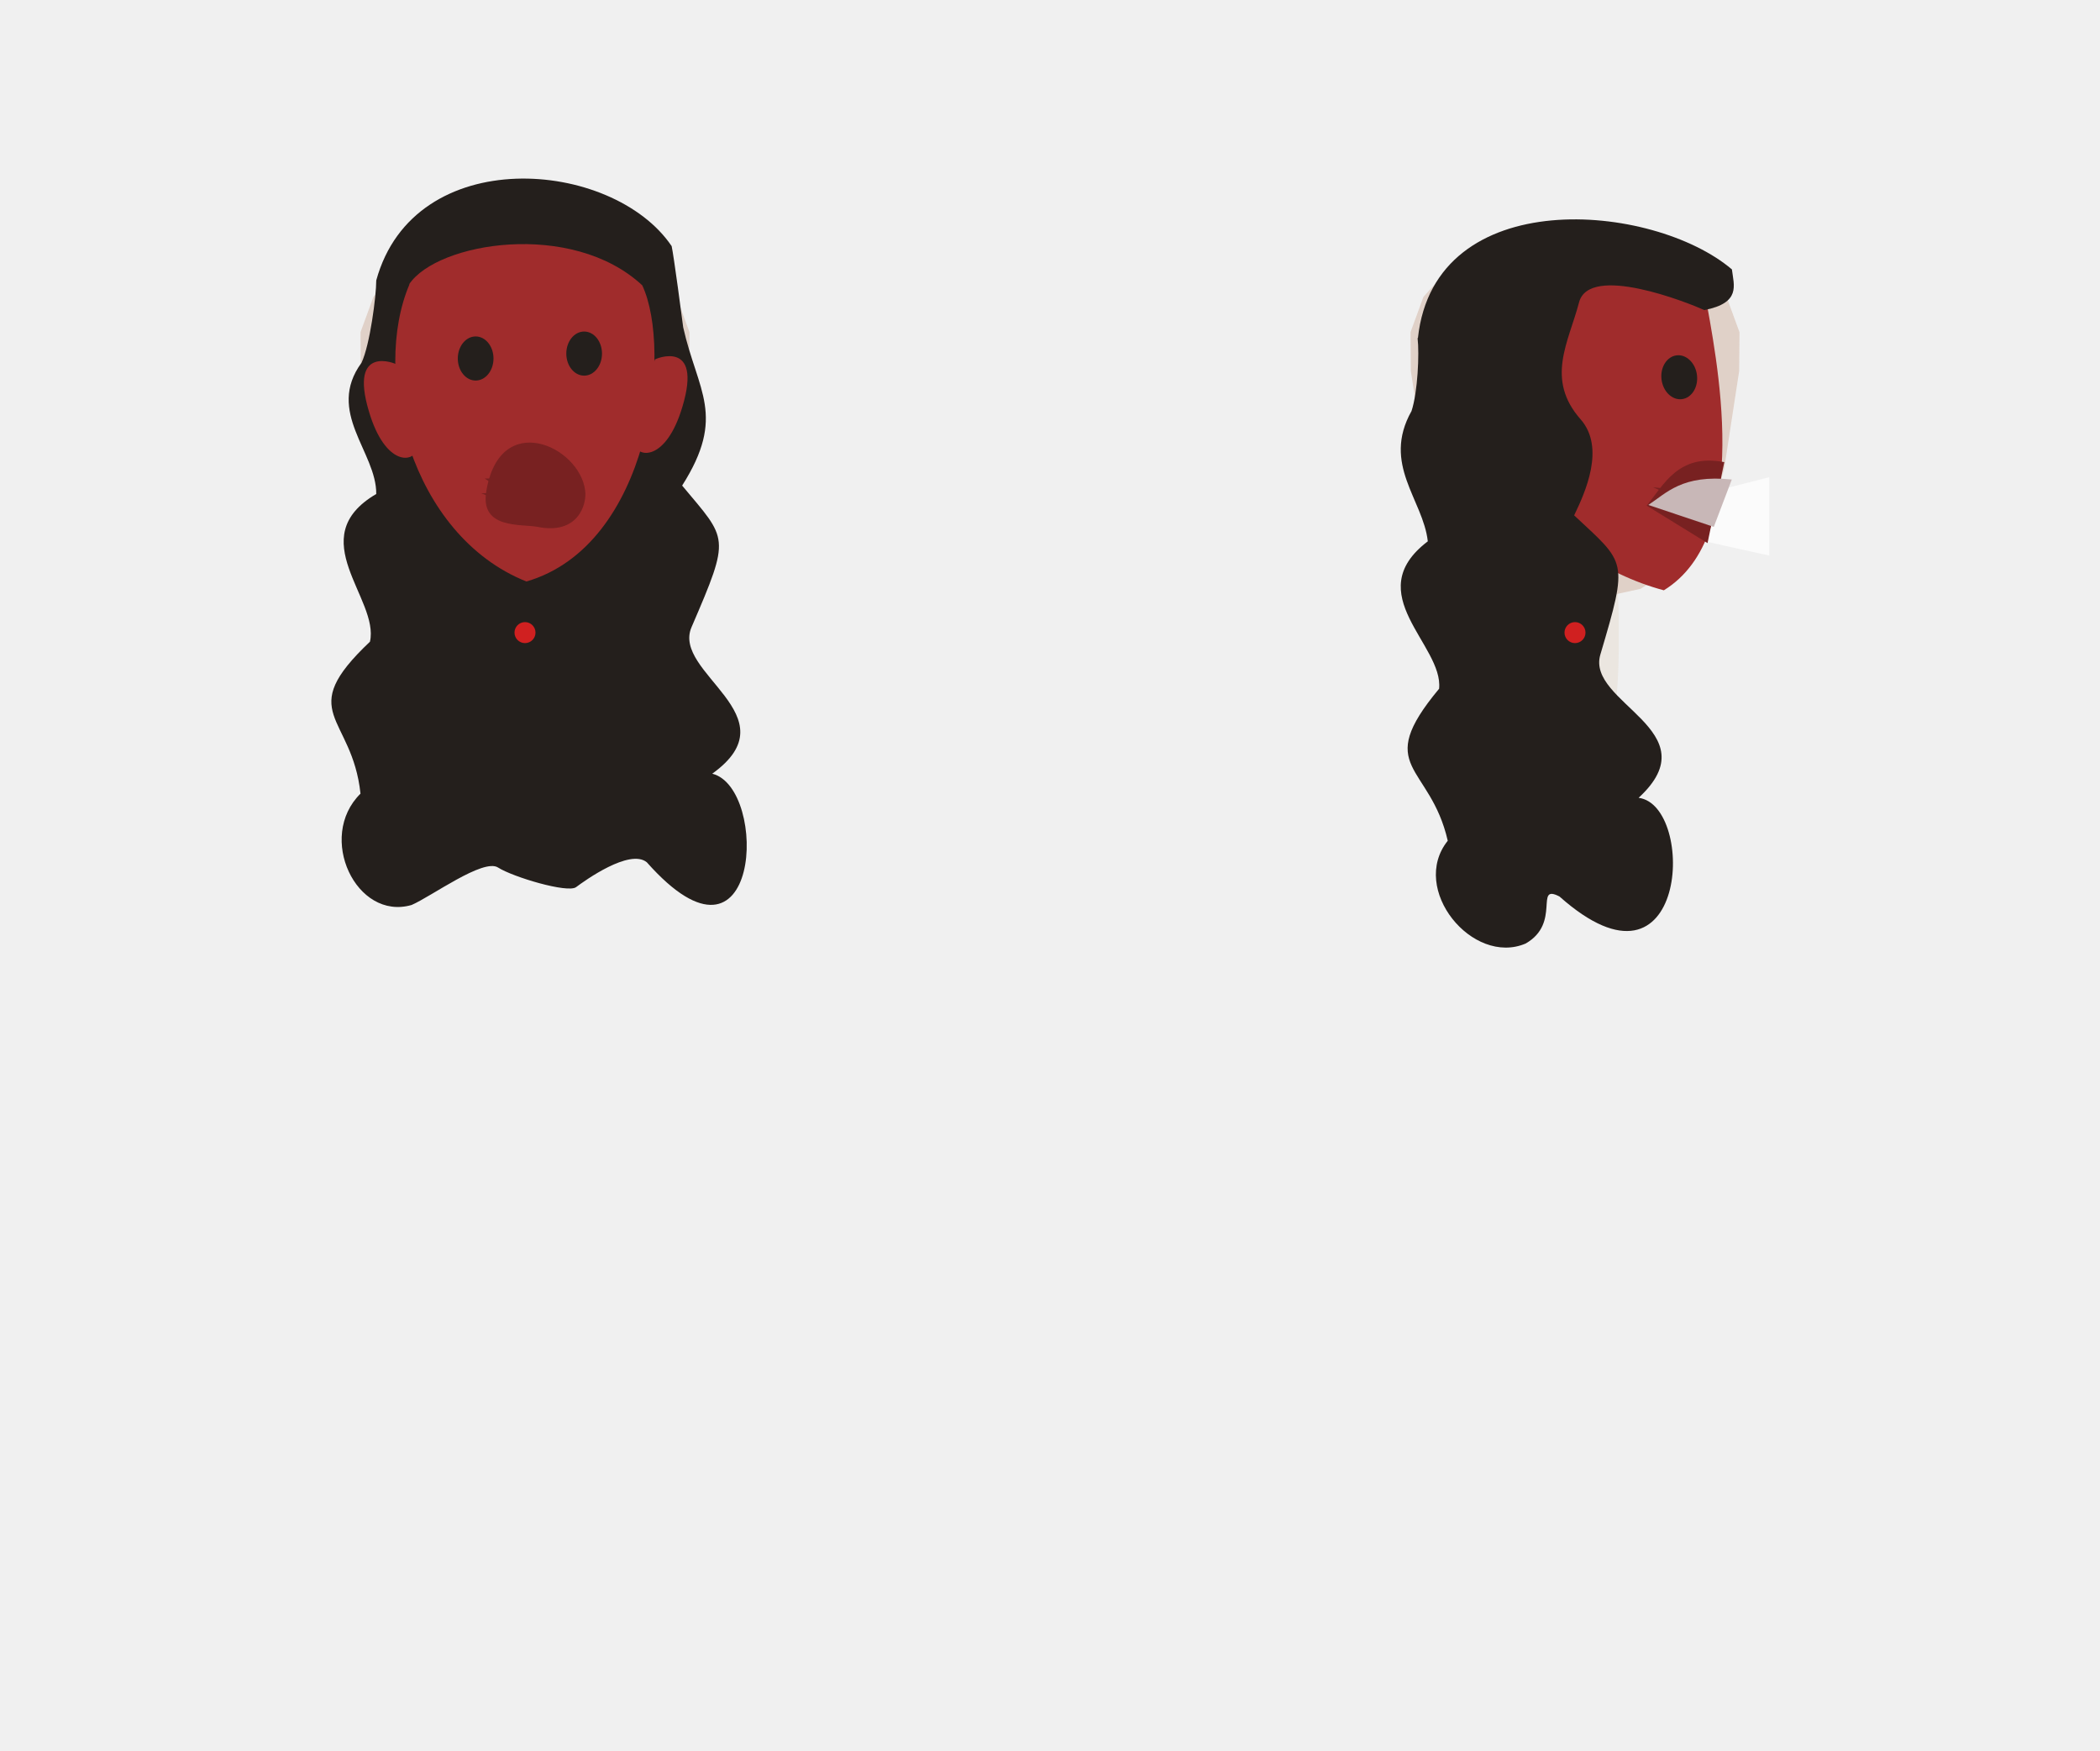
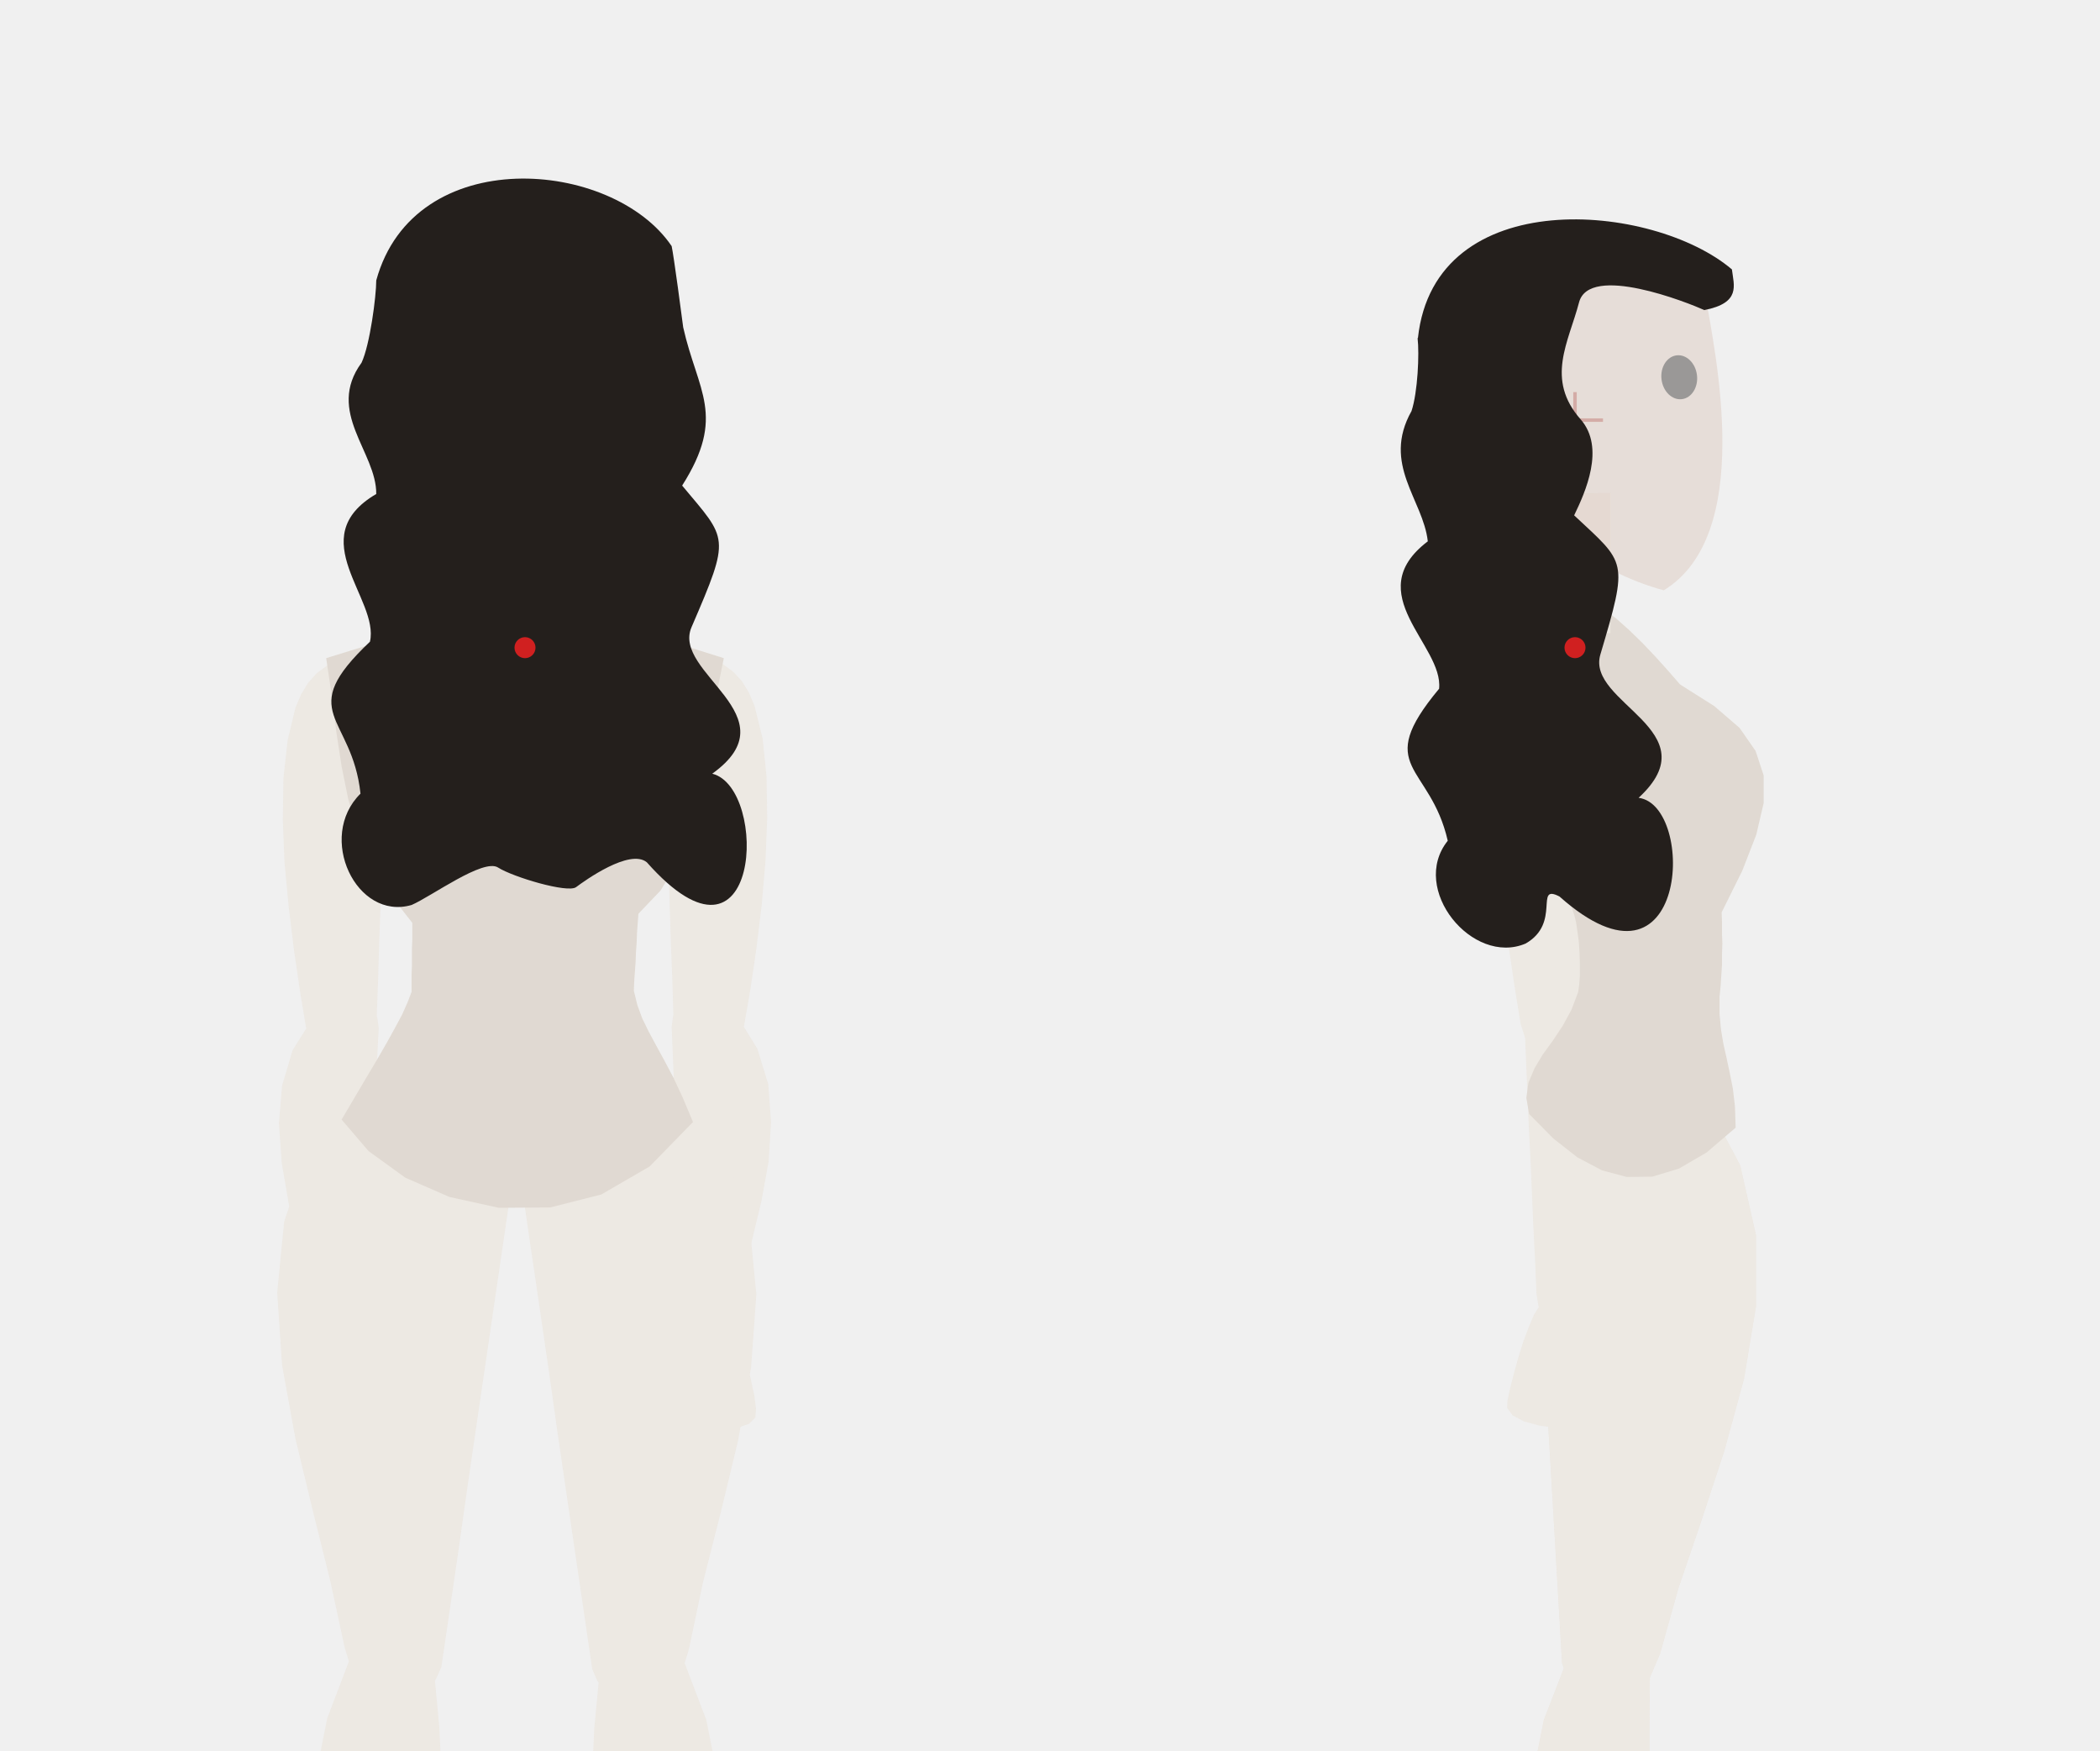
<svg xmlns="http://www.w3.org/2000/svg" width="1200" height="1000" viewBox="-1.5 -1.2 6 5">
-   <g id="front">
-     <g id="front-hair-body" />
-     <defs id="front-defs2696" />
-     <g id="front-guide" opacity="0.7">
-       <path d="M-0.115 0.83L-0.1 0.21L0.1 0.21L0.106 0.273L0.112 0.334L0.117 0.393L0.12 0.45L0.123 0.505L0.125 0.557L0.125 0.608L0.125 0.656L0.124 0.703L0.122 0.747L0.119 0.79L0.115 0.83Z" fill="#e8e1d9" id="front-path2674" />
-       <path d="M0.147 -0.5L0.263 -0.482L0.362 -0.431L0.433 -0.352L0.47 -0.251L0.469 -0.14L0.426 0.14L0.394 0.251L0.339 0.352L0.268 0.431L0.187 0.482L0.104 0.5L-0.104 0.5L-0.187 0.482L-0.268 0.431L-0.339 0.352L-0.394 0.251L-0.426 0.14L-0.469 -0.14L-0.47 -0.251L-0.433 -0.352L-0.362 -0.431L-0.263 -0.482L-0.147 -0.5Z" fill="#d9c3b6" id="front-path2676" />
-       <path d="M-0.115 -0.12L-0.125 -0.083L-0.152 -0.055L-0.19 -0.045L-0.227 -0.055L-0.255 -0.083L-0.265 -0.12L-0.255 -0.158L-0.228 -0.185L-0.19 -0.195L-0.152 -0.185L-0.125 -0.158Z" fill="#ffffff" id="front-path2678" />
-       <path d="M0.265 -0.12L0.255 -0.083L0.228 -0.055L0.19 -0.045L0.153 -0.055L0.125 -0.083L0.115 -0.12L0.125 -0.158L0.152 -0.185L0.19 -0.195L0.228 -0.185L0.255 -0.158Z" fill="#ffffff" id="front-path2680" />
-       <path d="M0 0.387L0.152 0.2L-0.152 0.2Z" fill="#ffffff" id="front-path2682" />
-       <path d="M-0.08 0H0.08M0 -0.08V0.08" stroke="#b04040" stroke-width="0.01" fill="none" id="front-path2684" />
+   <g>
+     <g opacity="0.7">
+       <path d="M-0.626 1.733L-0.61 1.783L-0.584 1.819L-0.552 1.842L-0.517 1.851L-0.484 1.846L-0.455 1.825L-0.434 1.789L-0.425 1.738L-0.42 1.606L-0.416 1.474L-0.411 1.343L-0.407 1.211L-0.402 1.079L-0.398 0.947L-0.393 0.816L-0.388 0.684L-0.442 0.677L-0.489 0.678L-0.53 0.686L-0.565 0.701L-0.595 0.723L-0.62 0.751L-0.64 0.784L-0.656 0.822L-0.678 0.914L-0.69 1.022L-0.692 1.141L-0.687 1.265L-0.675 1.391L-0.66 1.514L-0.643 1.63Z" fill="#ebe5dd" />
+       <path d="M-0.607 1.709L-0.664 1.8L-0.694 1.901L-0.703 2.009L-0.695 2.122L-0.675 2.238L-0.647 2.353L-0.616 2.467L-0.587 2.575L-0.574 2.602L-0.557 2.616L-0.535 2.619L-0.513 2.612L-0.491 2.596L-0.472 2.572L-0.459 2.541L-0.453 2.503L-0.448 2.408L-0.444 2.312L-0.44 2.216L-0.436 2.12L-0.431 2.025L-0.427 1.929L-0.423 1.833L-0.418 1.737L-0.422 1.707L-0.436 1.684L-0.458 1.667L-0.485 1.658L-0.515 1.657L-0.547 1.665L-0.579 1.682Z" fill="#ebe5dd" />
+       <path d="M-0.57 2.549L-0.584 2.567L-0.599 2.6L-0.615 2.644L-0.631 2.693L-0.645 2.744L-0.655 2.79L-0.659 2.829L-0.657 2.853L-0.639 2.872L-0.605 2.883L-0.56 2.888L-0.51 2.887L-0.46 2.88L-0.417 2.868L-0.385 2.851L-0.369 2.829L-0.37 2.809L-0.377 2.776L-0.387 2.733L-0.401 2.685L-0.416 2.638L-0.432 2.596L-0.446 2.563L-0.458 2.544L-0.483 2.524L-0.503 2.514L-0.519 2.511L-0.532 2.514L-0.542 2.521L-0.552 2.53L-0.561 2.54Z" fill="#ebe5dd" />
+       <path d="M0.626 1.729L0.61 1.778L0.584 1.815L0.552 1.838L0.518 1.847L0.484 1.841L0.455 1.821L0.434 1.785L0.425 1.733L0.421 1.602L0.416 1.47L0.412 1.338L0.407 1.206L0.403 1.075L0.398 0.943L0.393 0.811L0.389 0.679L0.442 0.672L0.489 0.673L0.53 0.682L0.565 0.697L0.595 0.719L0.62 0.746L0.64 0.779L0.656 0.817L0.679 0.91L0.69 1.018L0.692 1.136L0.687 1.261L0.676 1.387L0.661 1.51L0.644 1.626Z" fill="#ebe5dd" />
+       <path d="M0.608 1.705L0.664 1.796L0.695 1.897L0.703 2.005L0.696 2.118L0.675 2.233L0.647 2.349L0.616 2.462L0.587 2.571L0.575 2.597L0.557 2.612L0.536 2.615L0.513 2.608L0.492 2.592L0.473 2.567L0.459 2.536L0.453 2.499L0.449 2.403L0.445 2.307L0.44 2.212L0.436 2.116L0.432 2.02L0.427 1.924L0.423 1.829L0.419 1.733L0.423 1.703L0.437 1.679L0.458 1.663L0.485 1.654L0.516 1.653L0.548 1.661L0.579 1.678Z" fill="#ebe5dd" />
+       <path d="M0.571 2.545L0.584 2.562L0.599 2.595L0.616 2.639L0.632 2.689L0.645 2.739L0.655 2.786L0.66 2.824L0.658 2.849L0.64 2.867L0.605 2.879L0.56 2.884L0.51 2.883L0.461 2.876L0.417 2.863L0.385 2.846L0.37 2.824L0.371 2.805L0.377 2.771L0.388 2.729L0.401 2.681L0.417 2.634L0.432 2.591L0.446 2.558L0.458 2.54L0.483 2.52L0.503 2.509L0.519 2.506L0.532 2.509L0.543 2.516L0.552 2.526L0.561 2.536Z" fill="#ebe5dd" />
+       <path d="M-0.496 3.527L-0.565 3.708L-0.6 3.883L-0.607 4.053L-0.592 4.218L-0.562 4.381L-0.522 4.542L-0.479 4.702L-0.439 4.862L-0.424 4.902L-0.4 4.925L-0.373 4.934L-0.343 4.931L-0.315 4.919L-0.292 4.901L-0.275 4.878L-0.269 4.854L-0.265 4.694L-0.258 4.537L-0.25 4.381L-0.242 4.224L-0.237 4.064L-0.237 3.901L-0.245 3.731L-0.262 3.553L-0.27 3.511L-0.292 3.481L-0.323 3.462L-0.361 3.454L-0.401 3.458L-0.439 3.471L-0.472 3.494Z" fill="#ebe5dd" />
+       <path d="M-0.409 4.875L-0.425 4.895L-0.443 4.914L-0.464 4.934L-0.489 4.953L-0.517 4.974L-0.548 4.996L-0.583 5.019L-0.622 5.045L-0.643 5.045L-0.662 5.047L-0.678 5.052L-0.692 5.06L-0.702 5.072L-0.708 5.088L-0.709 5.108L-0.704 5.133L-0.647 5.134L-0.589 5.136L-0.532 5.137L-0.475 5.138L-0.417 5.139L-0.36 5.141L-0.303 5.142L-0.245 5.143L-0.25 5.115L-0.255 5.087L-0.26 5.058L-0.265 5.03L-0.27 5.002L-0.274 4.974L-0.279 4.946L-0.284 4.917L-0.3 4.912L-0.315 4.907L-0.331 4.901L-0.347 4.896L-0.362 4.891L-0.378 4.886L-0.393 4.88Z" fill="#ebe5dd" />
+       <path d="M-0.499 1.914L-0.622 2.095L-0.688 2.289L-0.708 2.492L-0.694 2.7L-0.656 2.909L-0.606 3.116L-0.556 3.317L-0.515 3.507L-0.492 3.581L-0.457 3.628L-0.415 3.653L-0.369 3.658L-0.324 3.649L-0.284 3.627L-0.255 3.597L-0.239 3.562L-0.214 3.392L-0.189 3.221L-0.165 3.051L-0.14 2.88L-0.115 2.71L-0.09 2.539L-0.065 2.369L-0.04 2.198L-0.069 2.116L-0.111 2.054L-0.163 2.008L-0.224 1.976L-0.29 1.954L-0.359 1.938L-0.43 1.926Z" fill="#ebe5dd" />
+       <path d="M0.449 3.532L0.518 3.713L0.553 3.888L0.56 4.057L0.545 4.223L0.514 4.386L0.474 4.547L0.431 4.707L0.392 4.867L0.376 4.907L0.353 4.93L0.325 4.939L0.296 4.936L0.268 4.924L0.244 4.906L0.228 4.883L0.222 4.859L0.218 4.699L0.211 4.542L0.202 4.385L0.195 4.229L0.19 4.069L0.19 3.906L0.198 3.736L0.215 3.558L0.223 3.516L0.245 3.485L0.276 3.467L0.314 3.459L0.354 3.463L0.392 3.476L0.425 3.499Z" fill="#ebe5dd" />
+       <path d="M0.362 4.88L0.377 4.9L0.396 4.919L0.417 4.939L0.442 4.958L0.47 4.979L0.501 5.001L0.536 5.024L0.575 5.05L0.596 5.05L0.615 5.052L0.631 5.057L0.645 5.065L0.655 5.077L0.661 5.093L0.661 5.113L0.657 5.138L0.599 5.139L0.542 5.141L0.485 5.142L0.427 5.143L0.37 5.144L0.313 5.145L0.255 5.147L0.198 5.148L0.203 5.12L0.208 5.092L0.213 5.063L0.218 5.035L0.222 5.007L0.227 4.979L0.232 4.951L0.237 4.922L0.253 4.917L0.268 4.912L0.284 4.906L0.299 4.901L0.315 4.896L0.331 4.89L0.346 4.885Z" fill="#ebe5dd" />
+       <path d="M0.452 1.919L0.575 2.1L0.641 2.294L0.661 2.497L0.646 2.705L0.609 2.914L0.559 3.121L0.508 3.322L0.468 3.512L0.445 3.586L0.41 3.633L0.368 3.658L0.322 3.663L0.277 3.654L0.237 3.632L0.207 3.602L0.192 3.567L0.167 3.396L0.142 3.226L0.117 3.056L0.092 2.885L0.068 2.715L0.043 2.544L0.018 2.374L-0.007 2.203L0.022 2.121L0.064 2.059L0.116 2.013L0.176 1.981L0.243 1.959L0.312 1.943L0.383 1.931Z" fill="#ebe5dd" />
+       <path d="M0.568 0.68L0.498 0.658L0.427 0.636L0.356 0.614L0.286 0.592L0.215 0.57L0.144 0.548L0.074 0.526L0.003 0.504L-0.068 0.526L-0.14 0.548L-0.211 0.57L-0.283 0.592L-0.354 0.614L-0.425 0.636L-0.497 0.658L-0.568 0.68L-0.552 0.788L-0.539 0.891L-0.524 0.989L-0.505 1.083L-0.478 1.173L-0.441 1.262L-0.39 1.349L-0.322 1.436L-0.322 1.46L-0.322 1.485L-0.323 1.51L-0.323 1.534L-0.323 1.559L-0.324 1.584L-0.324 1.608L-0.324 1.633L-0.335 1.662L-0.351 1.698L-0.373 1.739L-0.398 1.784L-0.427 1.834L-0.458 1.886L-0.491 1.942L-0.524 1.998L-0.447 2.088L-0.342 2.164L-0.216 2.219L-0.075 2.25L0.072 2.249L0.218 2.212L0.356 2.132L0.48 2.005L0.451 1.936L0.424 1.878L0.398 1.829L0.374 1.785L0.353 1.746L0.335 1.709L0.321 1.671L0.311 1.63L0.312 1.603L0.314 1.575L0.316 1.548L0.317 1.52L0.319 1.492L0.32 1.465L0.322 1.437L0.324 1.41L0.387 1.344L0.435 1.266L0.47 1.178L0.495 1.083L0.515 0.983L0.531 0.881L0.548 0.779Z" fill="#d9cfc4" />
+       <path d="M0.101 0.609L0.101 0.558L0.101 0.508L0.101 0.458L0.101 0.408L0.101 0.358L0.101 0.308L0.101 0.258L0.101 0.208L0.076 0.208L0.05 0.209L0.025 0.209L0 0.21L-0.025 0.211L-0.05 0.211L-0.076 0.212L-0.101 0.212L-0.101 0.262L-0.101 0.311L-0.101 0.36L-0.101 0.409L-0.101 0.458L-0.101 0.507L-0.101 0.557L-0.101 0.606L-0.076 0.606L-0.051 0.606L-0.025 0.607L0 0.607L0.025 0.607L0.051 0.608L0.076 0.608Z" fill="#e8e1d9" />
+       <path d="M-0.08 0H0.08M0 -0.08V0.08" stroke="#b04040" stroke-width="0.01" fill="none" />
+       <g opacity="0.6">
+         <g>
+           <path style="fill:#d9c3b6;fill-opacity:1;stroke-width:0.015" d="m -0.331,-0.388 c 0.08,-0.12 0.465,-0.184 0.666,0.003 0.087,0.185 0.024,0.743 -0.331,0.846 -0.333,-0.133 -0.443,-0.594 -0.334,-0.849 z" />
+           <path style="fill:#d9c3b6;fill-opacity:1;stroke-width:0.015" d="m 0.312,0.066 0.059,-0.239 c 9.196e-4,-0.002 0.137,-0.06 0.079,0.134 -0.047,0.159 -0.131,0.148 -0.138,0.105 z" />
+           <path style="fill:#d9c3b6;fill-opacity:1;stroke-width:0.015" d="m -0.308,0.08 -0.059,-0.239 c -9.204e-4,-0.002 -0.137,-0.06 -0.079,0.134 0.047,0.159 0.131,0.148 0.138,0.105 z" />
+         </g>
+         <g>
+           <ellipse style="fill:#241f1c;stroke-width:0.015" cx="-0.141" cy="-0.176" rx="0.051" ry="0.063" />
+           <ellipse style="fill:#241f1c;stroke-width:0.015" cx="0.169" cy="-0.19" rx="0.051" ry="0.063" />
+         </g>
+       </g>
    </g>
-     <g id="front-back">
-       <path style="fill:#241f1c;fill-opacity:1;stroke-width:0.015" d="m -0.425,-0.399 c 0,0.045 -0.018,0.184 -0.042,0.235 -0.103,0.141 0.043,0.255 0.042,0.375 -0.213,0.125 0.01,0.3 -0.018,0.422 -0.217,0.205 -0.051,0.208 -0.027,0.434 -0.126,0.124 -0.012,0.364 0.146,0.318 0.056,-0.024 0.205,-0.134 0.247,-0.107 0.042,0.027 0.199,0.074 0.223,0.056 0.024,-0.018 0.153,-0.111 0.202,-0.071 0.326,0.368 0.35,-0.212 0.187,-0.253 0.231,-0.166 -0.117,-0.287 -0.059,-0.419 0.113,-0.262 0.103,-0.248 -0.027,-0.404 0.127,-0.2 0.044,-0.269 0.003,-0.452 -0.003,-0.024 -0.027,-0.205 -0.033,-0.232 -0.169,-0.25 -0.736,-0.296 -0.844,0.098 z" id="front-path1940" />
+     <g>
+       <g>
+         <path style="fill:#241f1c;fill-opacity:1;stroke-width:0.015" d="m -0.425,-0.399 c 0,0.045 -0.018,0.184 -0.042,0.235 -0.103,0.141 0.043,0.255 0.042,0.375 -0.213,0.125 0.01,0.3 -0.018,0.422 -0.217,0.205 -0.051,0.208 -0.027,0.434 -0.126,0.124 -0.012,0.364 0.146,0.318 0.056,-0.024 0.205,-0.134 0.247,-0.107 0.042,0.027 0.199,0.074 0.223,0.056 0.024,-0.018 0.153,-0.111 0.202,-0.071 0.326,0.368 0.35,-0.212 0.187,-0.253 0.231,-0.166 -0.117,-0.287 -0.059,-0.419 0.113,-0.262 0.103,-0.248 -0.027,-0.404 0.127,-0.2 0.044,-0.269 0.003,-0.452 -0.003,-0.024 -0.027,-0.205 -0.033,-0.232 -0.169,-0.25 -0.736,-0.296 -0.844,0.098 z" />
+       </g>
    </g>
-     <g id="front-head">
-       <path style="fill:#a02c2c;fill-opacity:1;stroke-width:0.015" d="m -0.331,-0.388 c 0.08,-0.12 0.465,-0.184 0.666,0.003 0.087,0.185 0.024,0.743 -0.331,0.846 -0.333,-0.133 -0.443,-0.594 -0.334,-0.849 z" id="front-path1882" />
-       <ellipse style="fill:#241f1c;stroke-width:0.015" id="front-path639-8-75" cx="-0.141" cy="-0.176" rx="0.051" ry="0.063" />
-       <ellipse style="fill:#241f1c;stroke-width:0.015" id="front-path639-4-0-2" cx="0.169" cy="-0.19" rx="0.051" ry="0.063" />
-       <path style="fill:#a02c2c;fill-opacity:1;stroke-width:0.015" d="m 0.312,0.066 0.059,-0.239 c 9.196e-4,-0.002 0.137,-0.06 0.079,0.134 -0.047,0.159 -0.131,0.148 -0.138,0.105 z" id="front-path855-2-4-2-6" />
-       <path style="fill:#a02c2c;fill-opacity:1;stroke-width:0.015" d="m -0.308,0.08 -0.059,-0.239 c -9.204e-4,-0.002 -0.137,-0.06 -0.079,0.134 0.047,0.159 0.131,0.148 0.138,0.105 z" id="front-path855-2-4-2-6-6" />
-     </g>
-     <g id="front-mouth-1">
-       <path style="fill:#782121;fill-opacity:1;stroke-width:0.015" d="m -0.125,0.209 0.288,-0.004 -0.13,0.068 z" id="front-path1938-8" />
-     </g>
-     <g id="front-mouth-2" style="display:inline">
-       <path style="fill:#782121;fill-opacity:1;stroke-width:0.015" d="m -0.115,0.167 0.257,-0.006 -0.122,0.095 z" id="front-path1938-4" />
-     </g>
-     <g id="front-mouth-3" style="display:inline">
-       <path style="fill:#782121;fill-opacity:1;stroke-width:0.015" d="M -0.111,0.206 C -0.074,-0.032 0.157,0.074 0.172,0.202 0.177,0.243 0.15,0.328 0.036,0.305 -0.011,0.296 -0.127,0.312 -0.111,0.206 Z" id="front-path1938" />
-     </g>
-     <g id="front-anchors">
-       <circle id="front-nape" cx="0" cy="0.607" r="0.03" fill="#d02020" />
+     <g />
+     <g />
+     <g />
+     <g>
+       <circle cx="0" cy="0.65" r="0.03" fill="#d02020" />
    </g>
  </g>
-   <g id="side" transform="translate(3,0)">
-     <g id="side-hair-body" />
-     <defs id="side-defs2835" />
-     <g id="side-guide" opacity="0.7">
-       <path d="M-0.115 0.83L-0.1 0.21L0.1 0.21L0.106 0.273L0.112 0.334L0.117 0.393L0.12 0.45L0.123 0.505L0.125 0.557L0.125 0.608L0.125 0.656L0.124 0.703L0.122 0.747L0.119 0.79L0.115 0.83Z" fill="#e8e1d9" id="side-path2815" />
-       <path d="M0.147 -0.5L0.263 -0.482L0.362 -0.431L0.433 -0.352L0.47 -0.251L0.469 -0.14L0.426 0.14L0.394 0.251L0.339 0.352L0.268 0.431L0.187 0.482L0.104 0.5L-0.104 0.5L-0.187 0.482L-0.268 0.431L-0.339 0.352L-0.394 0.251L-0.426 0.14L-0.469 -0.14L-0.47 -0.251L-0.433 -0.352L-0.362 -0.431L-0.263 -0.482L-0.147 -0.5Z" fill="#d9c3b6" id="side-path2817" />
-       <path d="M0.398 -0.16L0.388 -0.123L0.36 -0.095L0.323 -0.085L0.285 -0.095L0.258 -0.123L0.248 -0.16L0.258 -0.198L0.285 -0.225L0.323 -0.235L0.36 -0.225L0.388 -0.198Z" fill="#ffffff" id="side-path2819" />
-       <path d="M0.555 0.163L0.085 0.283L0.555 0.387Z" fill="#ffffff" id="side-path2821" />
-       <path d="M-0.08 0H0.08M0 -0.08V0.08" stroke="#b04040" stroke-width="0.01" fill="none" id="side-path2823" />
+   <g transform="translate(3 0)">
+     <g opacity="0.7">
+       <path d="M0.046 1.73L0.037 1.782L0.016 1.817L-0.013 1.838L-0.046 1.843L-0.081 1.834L-0.113 1.812L-0.139 1.775L-0.155 1.726L-0.172 1.622L-0.189 1.507L-0.204 1.384L-0.216 1.257L-0.221 1.133L-0.219 1.014L-0.207 0.907L-0.185 0.814L-0.169 0.776L-0.149 0.743L-0.124 0.715L-0.094 0.694L-0.059 0.678L-0.018 0.67L0.029 0.669L0.082 0.676L0.078 0.808L0.073 0.939L0.069 1.071L0.064 1.203L0.06 1.335L0.055 1.466L0.051 1.598Z" fill="#ebe5dd" />
+       <path d="M0.044 1.701L0.101 1.792L0.131 1.893L0.14 2.001L0.132 2.114L0.112 2.23L0.084 2.345L0.053 2.459L0.024 2.567L0.012 2.594L-0.006 2.608L-0.027 2.611L-0.05 2.604L-0.072 2.588L-0.09 2.564L-0.104 2.533L-0.11 2.496L-0.114 2.4L-0.119 2.304L-0.123 2.208L-0.127 2.113L-0.132 2.017L-0.136 1.921L-0.14 1.825L-0.144 1.729L-0.14 1.7L-0.127 1.676L-0.105 1.659L-0.078 1.65L-0.048 1.649L-0.016 1.657L0.016 1.674Z" fill="#ebe5dd" />
+       <path d="M0.008 2.541L0.021 2.559L0.036 2.592L0.053 2.636L0.068 2.685L0.082 2.736L0.092 2.783L0.097 2.821L0.094 2.845L0.076 2.864L0.042 2.875L-0.003 2.88L-0.053 2.879L-0.102 2.872L-0.146 2.86L-0.178 2.843L-0.194 2.821L-0.193 2.802L-0.186 2.768L-0.175 2.725L-0.162 2.678L-0.147 2.63L-0.131 2.588L-0.117 2.555L-0.105 2.536L-0.08 2.516L-0.06 2.506L-0.044 2.503L-0.031 2.506L-0.021 2.513L-0.011 2.522L-0.002 2.532Z" fill="#ebe5dd" />
+       <path d="M0.214 3.558L0.213 3.721L0.213 3.884L0.212 4.046L0.211 4.209L0.21 4.371L0.209 4.534L0.209 4.697L0.208 4.859L0.201 4.883L0.185 4.906L0.161 4.924L0.133 4.936L0.104 4.939L0.076 4.93L0.053 4.907L0.037 4.867L-0.002 4.707L-0.045 4.547L-0.085 4.386L-0.116 4.223L-0.131 4.057L-0.124 3.888L-0.089 3.713L-0.019 3.532L0.004 3.499L0.037 3.476L0.076 3.463L0.116 3.459L0.153 3.467L0.185 3.485L0.206 3.516Z" fill="#ebe5dd" />
+       <path d="M0.172 4.88L0.197 4.9L0.227 4.919L0.262 4.939L0.302 4.958L0.348 4.979L0.399 5.001L0.456 5.024L0.519 5.05L0.553 5.05L0.584 5.052L0.611 5.057L0.634 5.065L0.65 5.077L0.659 5.093L0.661 5.113L0.653 5.138L0.559 5.139L0.466 5.141L0.372 5.142L0.279 5.143L0.185 5.144L0.092 5.145L-0.002 5.147L-0.095 5.148L-0.087 5.12L-0.079 5.092L-0.071 5.063L-0.064 5.035L-0.056 5.007L-0.048 4.979L-0.04 4.951L-0.032 4.922L-0.006 4.917L0.019 4.912L0.045 4.906L0.07 4.901L0.096 4.896L0.121 4.89L0.146 4.885Z" fill="#ebe5dd" />
+       <path d="M0.37 1.936L0.472 2.129L0.517 2.328L0.517 2.532L0.483 2.738L0.427 2.943L0.361 3.144L0.295 3.338L0.243 3.524L0.213 3.594L0.174 3.638L0.129 3.658L0.082 3.659L0.038 3.645L0.001 3.619L-0.025 3.586L-0.037 3.55L-0.047 3.378L-0.057 3.206L-0.067 3.034L-0.077 2.863L-0.088 2.691L-0.098 2.519L-0.108 2.347L-0.118 2.175L-0.081 2.097L-0.033 2.039L0.024 1.998L0.088 1.972L0.157 1.956L0.228 1.947L0.299 1.941Z" fill="#ebe5dd" />
+       <path d="M0.214 3.558L0.213 3.721L0.213 3.884L0.212 4.046L0.211 4.209L0.21 4.371L0.209 4.534L0.209 4.697L0.208 4.859L0.201 4.883L0.185 4.906L0.161 4.924L0.133 4.936L0.104 4.939L0.076 4.93L0.053 4.907L0.037 4.867L-0.002 4.707L-0.045 4.547L-0.085 4.386L-0.116 4.223L-0.131 4.057L-0.124 3.888L-0.089 3.713L-0.019 3.532L0.004 3.499L0.037 3.476L0.076 3.463L0.116 3.459L0.153 3.467L0.185 3.485L0.206 3.516Z" fill="#ebe5dd" />
+       <path d="M0.172 4.88L0.197 4.9L0.227 4.919L0.262 4.939L0.302 4.958L0.348 4.979L0.399 5.001L0.456 5.024L0.519 5.05L0.553 5.05L0.584 5.052L0.611 5.057L0.634 5.065L0.65 5.077L0.659 5.093L0.661 5.113L0.653 5.138L0.559 5.139L0.466 5.141L0.372 5.142L0.279 5.143L0.185 5.144L0.092 5.145L-0.002 5.147L-0.095 5.148L-0.087 5.12L-0.079 5.092L-0.071 5.063L-0.064 5.035L-0.056 5.007L-0.048 4.979L-0.04 4.951L-0.032 4.922L-0.006 4.917L0.019 4.912L0.045 4.906L0.07 4.901L0.096 4.896L0.121 4.89L0.146 4.885Z" fill="#ebe5dd" />
+       <path d="M0.37 1.936L0.472 2.129L0.517 2.328L0.517 2.532L0.483 2.738L0.427 2.943L0.361 3.144L0.295 3.338L0.243 3.524L0.213 3.594L0.174 3.638L0.129 3.658L0.082 3.659L0.038 3.645L0.001 3.619L-0.025 3.586L-0.037 3.55L-0.047 3.378L-0.057 3.206L-0.067 3.034L-0.077 2.863L-0.088 2.691L-0.098 2.519L-0.108 2.347L-0.118 2.175L-0.081 2.097L-0.033 2.039L0.024 1.998L0.088 1.972L0.157 1.956L0.228 1.947L0.299 1.941Z" fill="#ebe5dd" />
+       <path d="M0.17 1.73L0.161 1.782L0.14 1.817L0.111 1.838L0.078 1.843L0.043 1.834L0.011 1.812L-0.015 1.775L-0.031 1.726L-0.048 1.622L-0.065 1.507L-0.08 1.384L-0.091 1.257L-0.097 1.133L-0.095 1.014L-0.083 0.907L-0.061 0.814L-0.045 0.776L-0.025 0.743L0 0.715L0.03 0.694L0.065 0.678L0.106 0.67L0.153 0.669L0.207 0.676L0.202 0.808L0.198 0.939L0.193 1.071L0.188 1.203L0.184 1.335L0.179 1.466L0.175 1.598Z" fill="#ebe5dd" />
+       <path d="M0.168 1.701L0.225 1.792L0.255 1.893L0.264 2.001L0.256 2.114L0.236 2.23L0.208 2.345L0.177 2.459L0.148 2.567L0.136 2.594L0.118 2.608L0.097 2.611L0.074 2.604L0.052 2.588L0.034 2.564L0.02 2.533L0.014 2.496L0.01 2.4L0.005 2.304L0.001 2.208L-0.003 2.113L-0.007 2.017L-0.012 1.921L-0.016 1.825L-0.02 1.729L-0.016 1.7L-0.002 1.676L0.019 1.659L0.046 1.65L0.077 1.649L0.108 1.657L0.14 1.674Z" fill="#ebe5dd" />
+       <path d="M0.132 2.541L0.145 2.559L0.16 2.592L0.177 2.636L0.193 2.685L0.206 2.736L0.216 2.783L0.221 2.821L0.219 2.845L0.2 2.864L0.166 2.875L0.121 2.88L0.071 2.879L0.022 2.872L-0.022 2.86L-0.054 2.843L-0.069 2.821L-0.068 2.802L-0.062 2.768L-0.051 2.725L-0.038 2.678L-0.023 2.63L-0.007 2.588L0.007 2.555L0.019 2.536L0.044 2.516L0.064 2.506L0.08 2.503L0.093 2.506L0.104 2.513L0.113 2.522L0.122 2.532Z" fill="#ebe5dd" />
+       <path d="M0.3 0.755L0.267 0.717L0.231 0.677L0.193 0.637L0.155 0.6L0.118 0.567L0.083 0.541L0.053 0.525L0.028 0.519L-0.012 0.523L-0.046 0.532L-0.076 0.544L-0.102 0.561L-0.125 0.58L-0.146 0.602L-0.165 0.625L-0.183 0.649L-0.182 0.784L-0.179 0.876L-0.17 0.942L-0.155 0.996L-0.133 1.054L-0.101 1.133L-0.058 1.248L-0.002 1.414L0.003 1.434L0.007 1.461L0.011 1.491L0.013 1.523L0.014 1.555L0.014 1.586L0.012 1.613L0.009 1.634L-0.01 1.684L-0.035 1.73L-0.063 1.772L-0.092 1.812L-0.116 1.852L-0.133 1.893L-0.139 1.936L-0.131 1.982L-0.062 2.052L0.007 2.106L0.077 2.143L0.148 2.162L0.221 2.161L0.297 2.138L0.376 2.092L0.459 2.021L0.457 1.961L0.451 1.909L0.442 1.864L0.433 1.822L0.424 1.782L0.417 1.74L0.413 1.696L0.413 1.647L0.416 1.617L0.418 1.586L0.42 1.556L0.42 1.526L0.421 1.496L0.42 1.466L0.42 1.436L0.419 1.406L0.478 1.287L0.518 1.184L0.539 1.094L0.539 1.015L0.516 0.945L0.47 0.879L0.398 0.817Z" fill="#d9cfc4" />
+       <path d="M0.101 0.609L0.101 0.558L0.101 0.508L0.101 0.458L0.101 0.408L0.101 0.358L0.101 0.308L0.101 0.258L0.101 0.208L0.076 0.208L0.05 0.209L0.025 0.209L0 0.21L-0.025 0.211L-0.05 0.211L-0.076 0.212L-0.101 0.212L-0.101 0.262L-0.101 0.311L-0.101 0.36L-0.101 0.409L-0.101 0.458L-0.101 0.507L-0.101 0.557L-0.101 0.606L-0.076 0.606L-0.051 0.606L-0.025 0.607L0 0.607L0.025 0.607L0.051 0.608L0.076 0.608Z" fill="#e8e1d9" />
+       <path d="M-0.08 0H0.08M0 -0.08V0.08" stroke="#b04040" stroke-width="0.01" fill="none" />
+       <g opacity="0.6">
+         <g>
+           <g transform="matrix(0.99292 -0.118786 0.118786 0.99292 -0.053599 0.004236)">
+             <path style="fill:#d9c3b6;fill-opacity:1;stroke-width:0.015" d="m -0.201,-0.261 c 0.078,-0.092 0.46,-0.188 0.666,-0.057 0.011,0.191 0.057,0.707 -0.217,0.833 -0.333,-0.133 -0.557,-0.521 -0.449,-0.776 z" />
+           </g>
+         </g>
+         <g>
+           <g transform="matrix(0.99292 -0.118786 0.118786 0.99292 -0.053599 0.004236)">
+             <ellipse style="fill:#241f1c;stroke-width:0.015" cx="0.364" cy="-0.084" rx="0.051" ry="0.063" />
+           </g>
+         </g>
+       </g>
    </g>
-     <g id="side-back" />
-     <g id="side-head" transform="rotate(-6.82204,0.00873957,0.4517478)">
-       <path style="fill:#a02c2c;fill-opacity:1;stroke-width:0.015" d="m -0.201,-0.261 c 0.078,-0.092 0.46,-0.188 0.666,-0.057 0.011,0.191 0.057,0.707 -0.217,0.833 -0.333,-0.133 -0.557,-0.521 -0.449,-0.776 z" id="side-path1882-6" />
-       <ellipse style="fill:#241f1c;stroke-width:0.015" id="side-path639-4-0-2-2" cx="0.364" cy="-0.084" rx="0.051" ry="0.063" />
-       <path style="fill:#241f1c;fill-opacity:1;stroke-width:0.015" d="m -0.365,-0.284 c 0,0.045 -0.018,0.154 -0.042,0.205 -0.103,0.141 0.003,0.255 0.002,0.375 -0.213,0.125 0.01,0.3 -0.018,0.422 -0.217,0.205 -0.051,0.208 -0.027,0.434 -0.126,0.124 0.028,0.364 0.186,0.318 0.109,-0.046 0.044,-0.168 0.112,-0.122 C 0.174,1.716 0.268,1.136 0.106,1.095 0.336,0.929 -0.011,0.809 0.046,0.676 0.159,0.414 0.15,0.428 0.019,0.272 0.058,0.211 0.131,0.091 0.07,0.002 c -0.087,-0.126 -0.008,-0.223 0.035,-0.332 0.042,-0.108 0.31,0.038 0.353,0.064 0.107,-0.008 0.092,-0.06 0.092,-0.106 -0.201,-0.217 -0.814,-0.346 -0.914,0.088 z" id="side-path1940-4" />
+     <g />
+     <g />
+     <g />
+     <g>
+       <g transform="matrix(0.99292 -0.118786 0.118786 0.99292 -0.053599 0.004237)">
+         <path style="fill:#241f1c;fill-opacity:1;stroke-width:0.015" d="m -0.365,-0.284 c 0,0.045 -0.018,0.154 -0.042,0.205 -0.103,0.141 0.003,0.255 0.002,0.375 -0.213,0.125 0.01,0.3 -0.018,0.422 -0.217,0.205 -0.051,0.208 -0.027,0.434 -0.126,0.124 0.028,0.364 0.186,0.318 0.109,-0.046 0.044,-0.168 0.112,-0.122 C 0.174,1.716 0.268,1.136 0.106,1.095 0.336,0.929 -0.011,0.809 0.046,0.676 0.159,0.414 0.15,0.428 0.019,0.272 0.058,0.211 0.131,0.091 0.07,0.002 c -0.087,-0.126 -0.008,-0.223 0.035,-0.332 0.042,-0.108 0.31,0.038 0.353,0.064 0.107,-0.008 0.092,-0.06 0.092,-0.106 -0.201,-0.217 -0.814,-0.346 -0.914,0.088 z" />
+       </g>
    </g>
-     <g id="side-mouth-1" style="display:inline" transform="rotate(-6.82204,0.00873957,0.4517478)">
-       <path style="fill:#782121;fill-opacity:1;stroke-width:0.015" d="M 0.252,0.219 0.415,0.315 0.437,0.263 Z" id="side-path3006-9" />
-     </g>
-     <g id="side-mouth-2" style="display:inline" transform="rotate(-6.82204,0.00873957,0.4517478)">
-       <path style="fill:#782121;fill-opacity:1;stroke-width:0.015" d="m 0.276,0.27 0.113,0.098 0.039,-0.095 z" id="side-path3006" />
-     </g>
-     <g id="side-mouth-3" style="display:inline" transform="rotate(-6.82204,0.00873957,0.4517478)">
-       <path style="fill:#782121;fill-opacity:1;stroke-width:0.015" d="m 0.228,0.269 0.16,0.127 0.075,-0.224 C 0.335,0.131 0.283,0.217 0.228,0.269 Z" id="side-path3006-4" />
-       <path style="display:inline;fill:#c8b7b7;stroke-width:0.019;fill-opacity:1" d="m 0.228,0.269 0.16,0.127 0.075,-0.224 C 0.335,0.131 0.283,0.217 0.228,0.269 Z" id="side-path3006-4-0" transform="matrix(1.0683,0.05780329,0.0578033,0.5920427,-0.02615222,0.09524794)" />
-     </g>
-     <g id="side-anchors">
-       <circle id="side-nape" cx="0" cy="0.607" r="0.03" fill="#d02020" />
+     <g>
+       <circle cx="0" cy="0.65" r="0.03" fill="#d02020" />
    </g>
  </g>
</svg>
